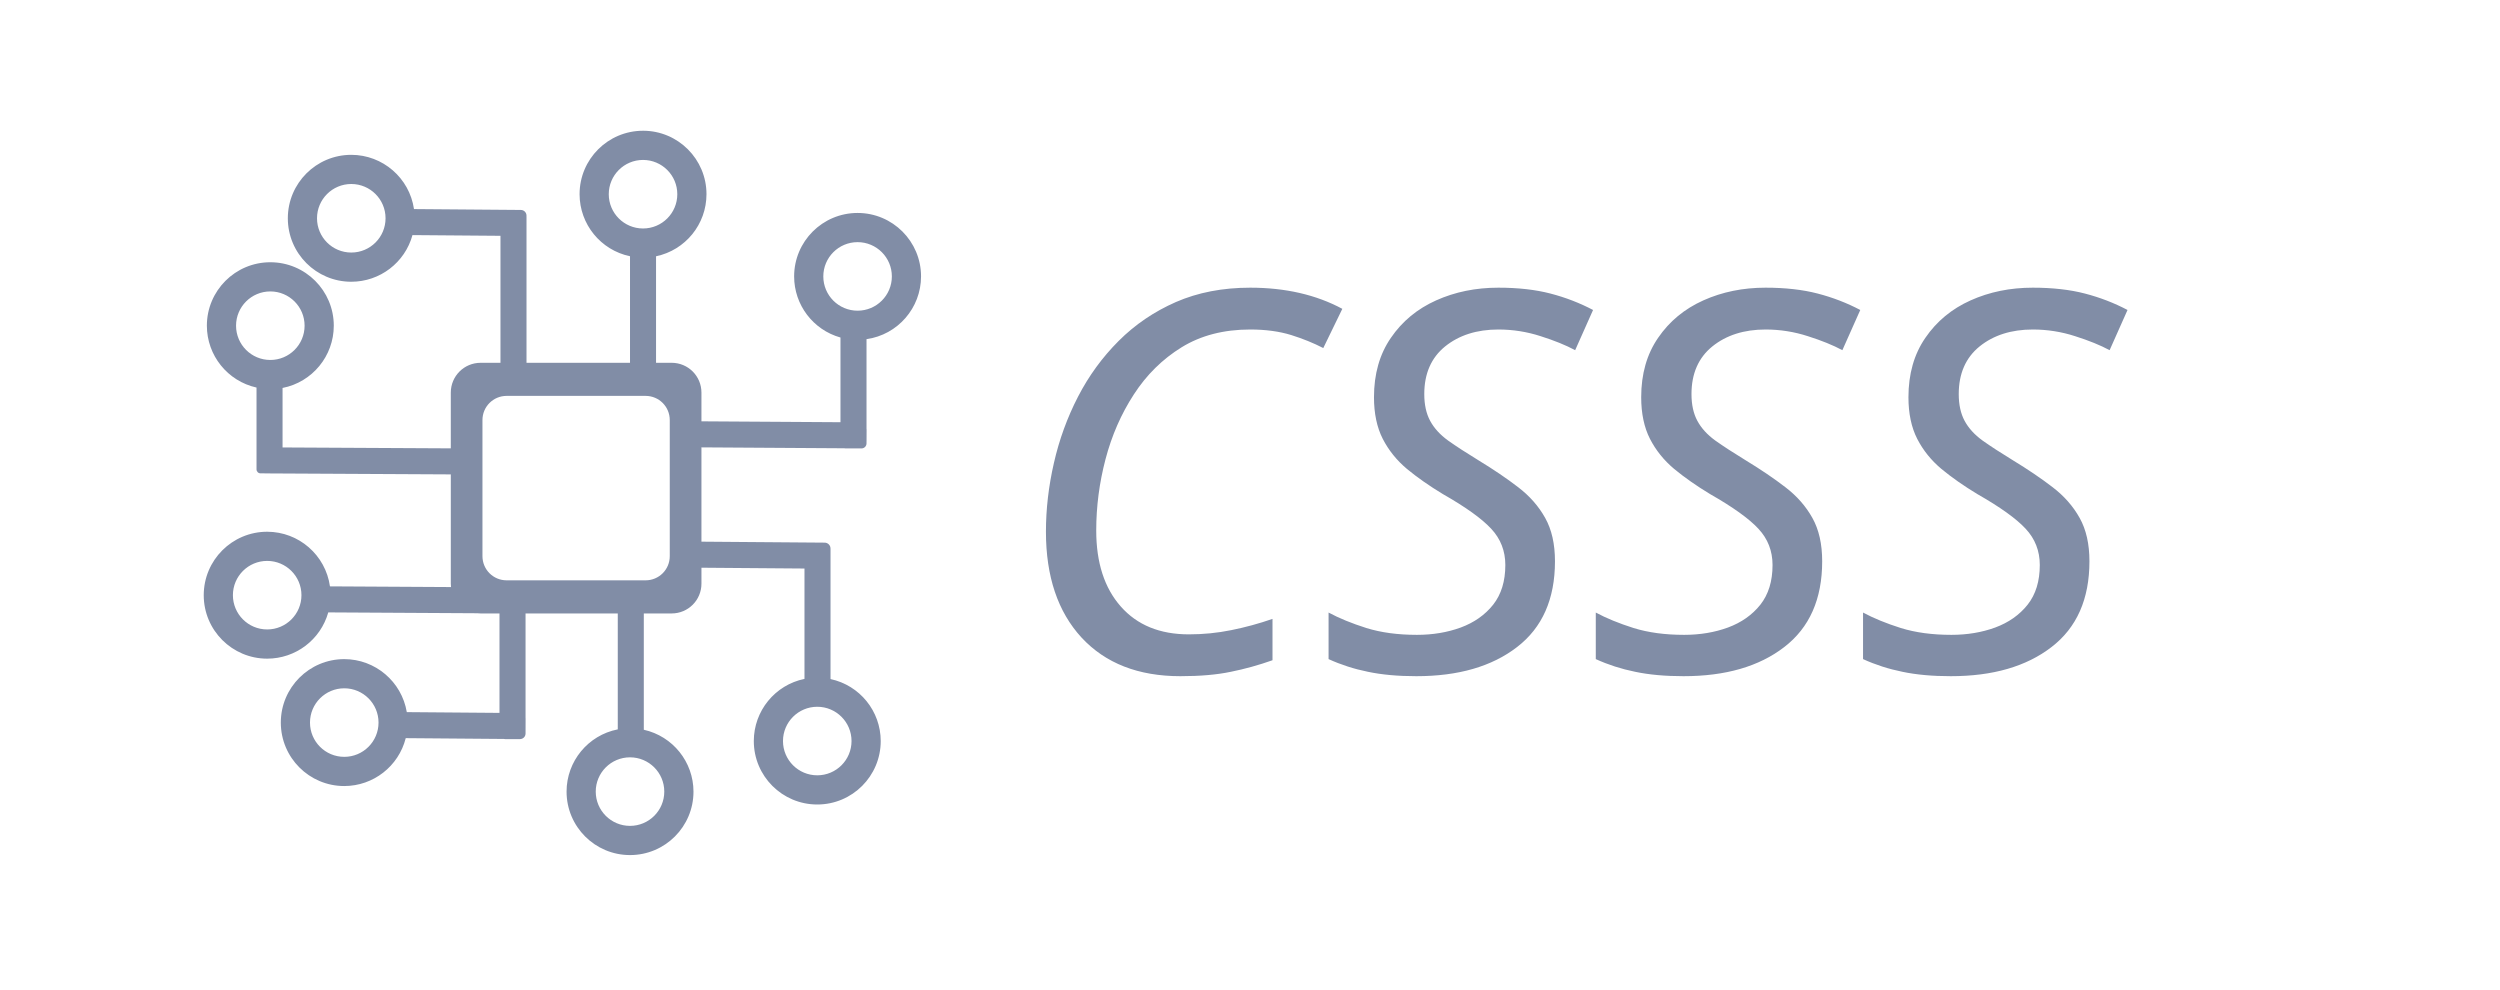
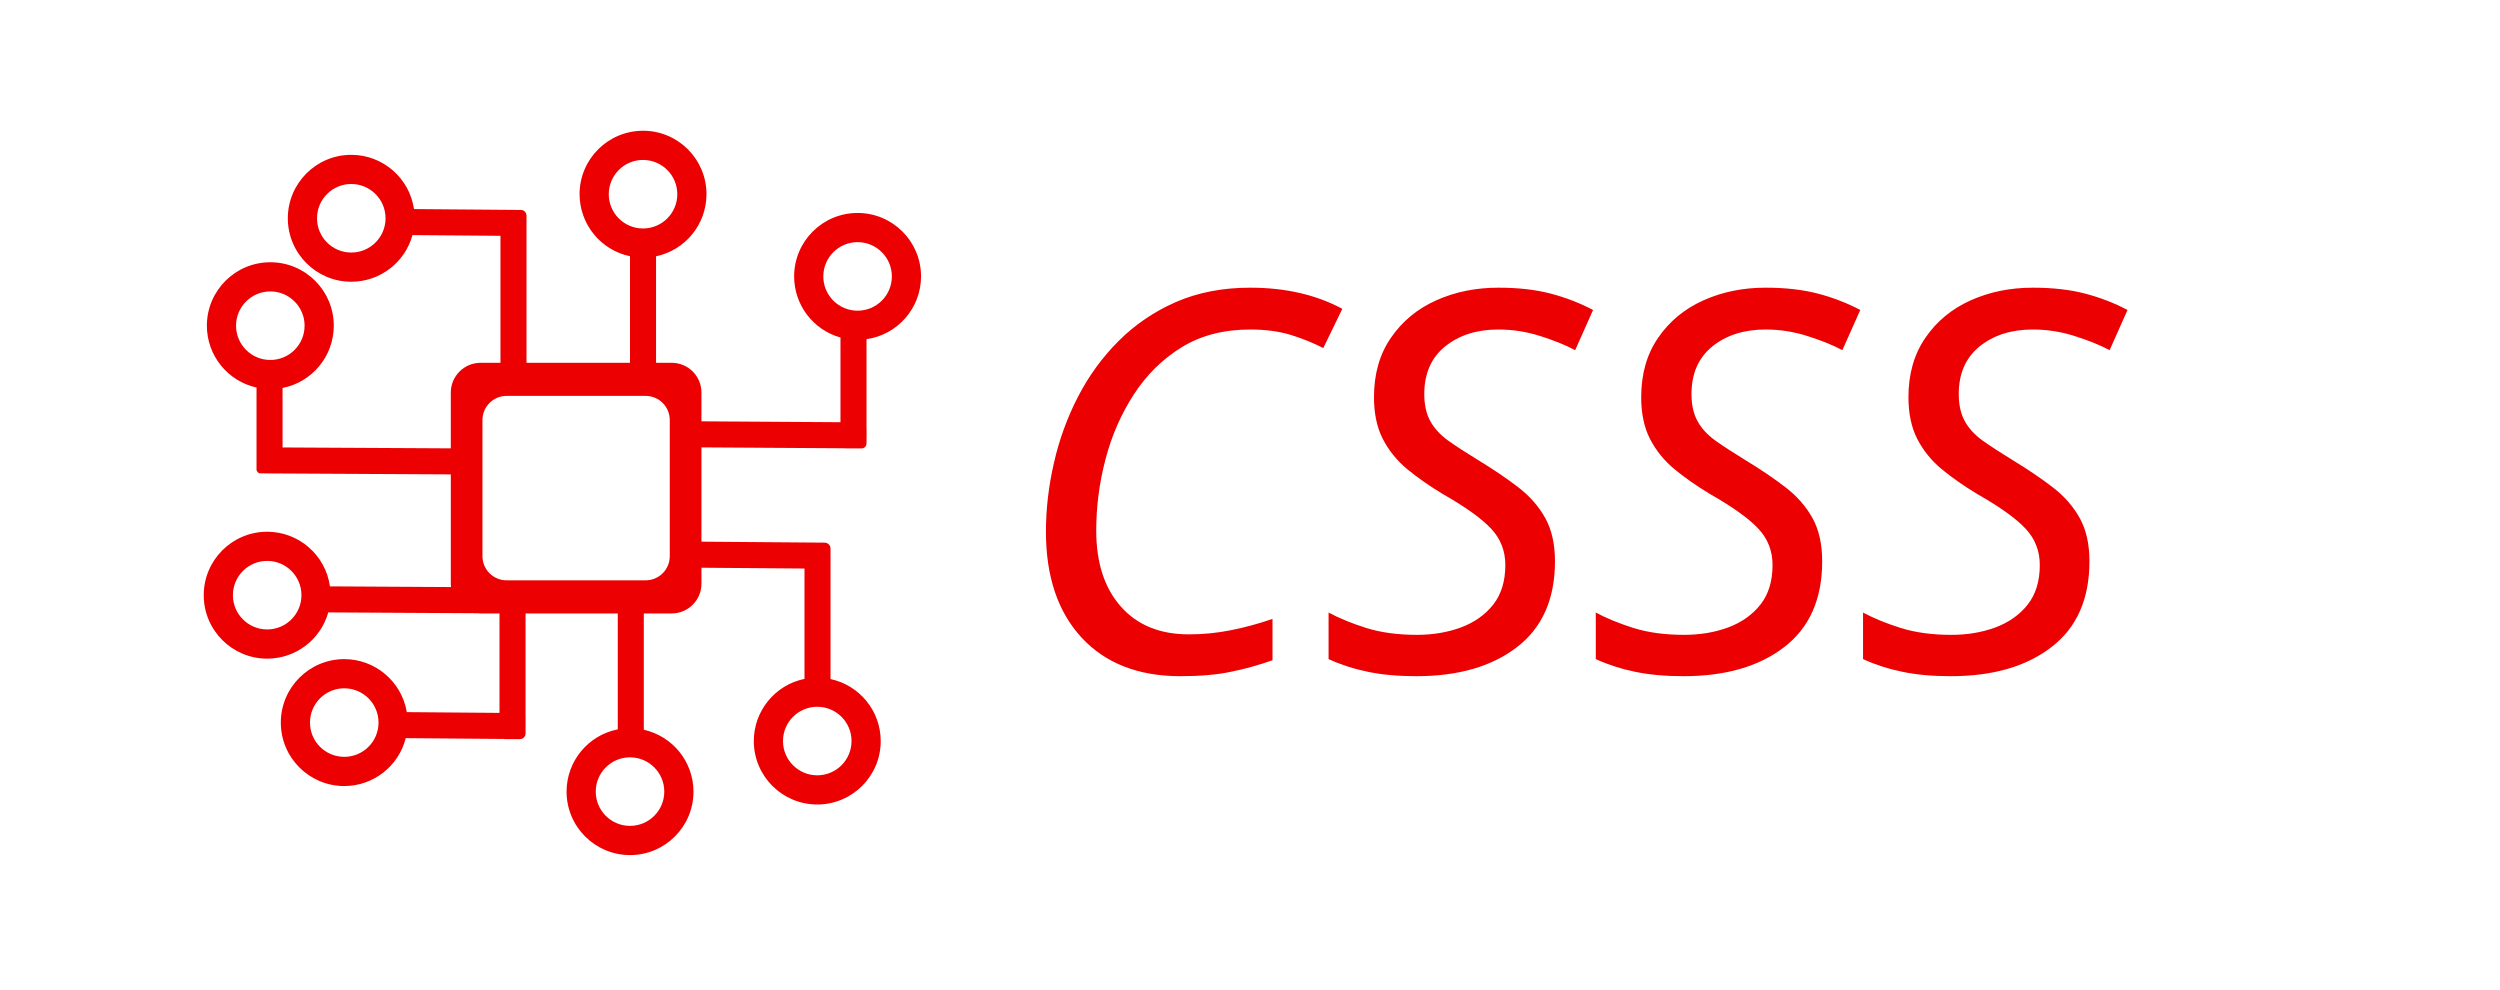
<svg xmlns="http://www.w3.org/2000/svg" width="240mm" height="95mm" viewBox="0 0 240 95" version="1.1" id="svg8">
  <defs id="defs2" />
  <g id="layer1" transform="translate(0,-202)">
-     <path style="opacity:1;fill:#818da6;fill-opacity:1;stroke:none;stroke-width:1.925;stroke-linecap:round;stroke-linejoin:round;stroke-miterlimit:14.4;stroke-dasharray:none;stroke-opacity:1;paint-order:fill markers stroke" d="m 61.731,214.552 a 6.092,6.092 0 0 0 -6.092,6.092 6.092,6.092 0 0 0 4.842,5.956 v 10.229 h -9.936 v -13.976 c 0,-0.017 -0.002,-0.034 -0.002,-0.051 l 4.02e-4,-0.102 c 8.35e-4,-0.3 -0.24,-0.543 -0.539,-0.545 l -10.261,-0.084 a 6.092,6.092 0 0 0 -6.02,-5.207 6.092,6.092 0 0 0 -6.092,6.092 6.092,6.092 0 0 0 6.092,6.092 6.092,6.092 0 0 0 5.874,-4.479 l 8.448,0.069 v 12.191 h -1.906 c -1.586,0 -2.863,1.277 -2.863,2.863 v 5.35 l -16.151,-0.087 v -5.711 a 6.092,6.092 0 0 0 4.918,-5.976 6.092,6.092 0 0 0 -6.092,-6.092 6.092,6.092 0 0 0 -6.092,6.092 6.092,6.092 0 0 0 4.767,5.938 v 7.853 c 0,0.212 0.171,0.383 0.383,0.383 h 0.364 c 0.027,0.003 0.054,0.005 0.082,0.005 l 17.822,0.095 v 10.487 c 0,0.111 0.007,0.221 0.019,0.329 l -11.62,-0.067 a 6.092,6.092 0 0 0 -6.026,-5.244 6.092,6.092 0 0 0 -6.092,6.092 6.092,6.092 0 0 0 6.092,6.092 6.092,6.092 0 0 0 5.863,-4.441 l 14.3,0.082 c 0.107,0.012 0.216,0.019 0.327,0.019 h 1.811 v 9.546 l -8.899,-0.073 a 6.092,6.092 0 0 0 -6.002,-5.088 6.092,6.092 0 0 0 -6.092,6.092 6.092,6.092 0 0 0 6.092,6.092 6.092,6.092 0 0 0 5.9,-4.598 l 9.425,0.078 c 0.044,0.011 0.089,0.017 0.136,0.017 h 1.379 c 0.04,0 0.079,-0.005 0.117,-0.012 0.253,-0.042 0.444,-0.259 0.445,-0.525 l 0.005,-1.426 c 7.6e-5,-0.026 -0.002,-0.051 -0.005,-0.076 v -10.027 h 8.854 v 11.128 a 6.092,6.092 0 0 0 -4.916,5.976 6.092,6.092 0 0 0 6.092,6.092 6.092,6.092 0 0 0 6.092,-6.092 6.092,6.092 0 0 0 -4.769,-5.939 v -11.165 h 2.671 c 1.586,0 2.863,-1.277 2.863,-2.863 v -1.527 l 9.891,0.078 v 10.595 a 6.092,6.092 0 0 0 -4.865,5.966 6.092,6.092 0 0 0 6.092,6.092 6.092,6.092 0 0 0 6.092,-6.092 6.092,6.092 0 0 0 -4.819,-5.95 v -12.459 c 0,-0.014 -0.002,-0.027 -0.002,-0.04 l 1.9e-4,-0.032 c 8.34e-4,-0.31 -0.248,-0.562 -0.559,-0.565 l -11.831,-0.094 v -9.053 l 13.721,0.088 c 0.036,0.008 0.072,0.014 0.111,0.014 h 1.531 c 0.268,0 0.484,-0.216 0.484,-0.484 v -0.158 c 0.002,-0.017 0.003,-0.034 0.003,-0.051 l 0.005,-1.115 c 1.36e-4,-0.033 -0.003,-0.066 -0.008,-0.098 v -8.583 a 6.092,6.092 0 0 0 5.235,-6.024 6.092,6.092 0 0 0 -6.092,-6.092 6.092,6.092 0 0 0 -6.092,6.092 6.092,6.092 0 0 0 4.449,5.866 v 8.131 l -13.347,-0.086 v -2.756 c 0,-1.586 -1.277,-2.863 -2.863,-2.863 h -1.495 v -10.224 a 6.092,6.092 0 0 0 4.842,-5.961 6.092,6.092 0 0 0 -6.092,-6.092 z m 0,2.802 a 3.29,3.29 0 0 1 3.29,3.29 3.29,3.29 0 0 1 -3.29,3.29 3.29,3.29 0 0 1 -3.29,-3.29 3.29,3.29 0 0 1 3.29,-3.29 z m -28.008,2.31 a 3.29,3.29 0 0 1 3.29,3.29 3.29,3.29 0 0 1 -3.29,3.29 3.29,3.29 0 0 1 -3.29,-3.29 3.29,3.29 0 0 1 3.29,-3.29 z m 48.605,5.582 a 3.29,3.29 0 0 1 3.29,3.29 3.29,3.29 0 0 1 -3.29,3.29 3.29,3.29 0 0 1 -3.29,-3.29 3.29,3.29 0 0 1 3.29,-3.29 z m -56.377,4.731 a 3.29,3.29 0 0 1 3.29,3.29 3.29,3.29 0 0 1 -3.29,3.29 3.29,3.29 0 0 1 -3.29,-3.29 3.29,3.29 0 0 1 3.29,-3.29 z m 22.687,10.028 h 13.337 c 1.287,0 2.322,1.036 2.322,2.322 v 13.063 c 0,1.287 -1.036,2.322 -2.322,2.322 H 48.638 c -1.287,0 -2.322,-1.036 -2.322,-2.322 v -13.063 c 0,-1.287 1.036,-2.322 2.322,-2.322 z m -22.989,15.842 a 3.29,3.29 0 0 1 3.29,3.29 3.29,3.29 0 0 1 -3.29,3.29 3.29,3.29 0 0 1 -3.29,-3.29 3.29,3.29 0 0 1 3.29,-3.29 z m 7.4,12.23 a 3.29,3.29 0 0 1 3.29,3.29 3.29,3.29 0 0 1 -3.29,3.29 3.29,3.29 0 0 1 -3.29,-3.29 3.29,3.29 0 0 1 3.29,-3.29 z m 45.408,1.773 a 3.29,3.29 0 0 1 3.29,3.29 3.29,3.29 0 0 1 -3.29,3.29 3.29,3.29 0 0 1 -3.29,-3.29 3.29,3.29 0 0 1 3.29,-3.29 z m -17.976,4.854 a 3.29,3.29 0 0 1 3.29,3.29 3.29,3.29 0 0 1 -3.29,3.29 3.29,3.29 0 0 1 -3.29,-3.29 3.29,3.29 0 0 1 3.29,-3.29 z" id="rect815" />
-     <text xml:space="preserve" style="font-style:normal;font-weight:normal;font-size:10.583px;line-height:1.25;font-family:sans-serif;letter-spacing:0px;word-spacing:0px;fill:#818da6;fill-opacity:1;stroke:none;stroke-width:0.265;" x="157.026" y="266.399" id="text833">
-       <tspan id="tspan831" x="157.026" y="266.399" style="font-style:italic;font-variant:normal;font-weight:normal;font-stretch:normal;font-size:50.8px;font-family:'Franklin Gothic Heavy';-inkscape-font-specification:'Franklin Gothic Heavy, Italic';text-align:center;writing-mode:lr-tb;text-anchor:middle;fill:#818da6;fill-opacity:1;stroke-width:0.265;">CSSS</tspan>
+     <path style="opacity:1;fill:#ec0001;fill-opacity:1;stroke:none;stroke-width:1.925;stroke-linecap:round;stroke-linejoin:round;stroke-miterlimit:14.4;stroke-dasharray:none;stroke-opacity:1;paint-order:fill markers stroke" d="m 61.731,214.552 a 6.092,6.092 0 0 0 -6.092,6.092 6.092,6.092 0 0 0 4.842,5.956 v 10.229 h -9.936 v -13.976 c 0,-0.017 -0.002,-0.034 -0.002,-0.051 l 4.02e-4,-0.102 c 8.35e-4,-0.3 -0.24,-0.543 -0.539,-0.545 l -10.261,-0.084 a 6.092,6.092 0 0 0 -6.02,-5.207 6.092,6.092 0 0 0 -6.092,6.092 6.092,6.092 0 0 0 6.092,6.092 6.092,6.092 0 0 0 5.874,-4.479 l 8.448,0.069 v 12.191 h -1.906 c -1.586,0 -2.863,1.277 -2.863,2.863 v 5.35 l -16.151,-0.087 v -5.711 a 6.092,6.092 0 0 0 4.918,-5.976 6.092,6.092 0 0 0 -6.092,-6.092 6.092,6.092 0 0 0 -6.092,6.092 6.092,6.092 0 0 0 4.767,5.938 v 7.853 c 0,0.212 0.171,0.383 0.383,0.383 h 0.364 c 0.027,0.003 0.054,0.005 0.082,0.005 l 17.822,0.095 v 10.487 c 0,0.111 0.007,0.221 0.019,0.329 l -11.62,-0.067 a 6.092,6.092 0 0 0 -6.026,-5.244 6.092,6.092 0 0 0 -6.092,6.092 6.092,6.092 0 0 0 6.092,6.092 6.092,6.092 0 0 0 5.863,-4.441 l 14.3,0.082 c 0.107,0.012 0.216,0.019 0.327,0.019 h 1.811 v 9.546 l -8.899,-0.073 a 6.092,6.092 0 0 0 -6.002,-5.088 6.092,6.092 0 0 0 -6.092,6.092 6.092,6.092 0 0 0 6.092,6.092 6.092,6.092 0 0 0 5.9,-4.598 l 9.425,0.078 c 0.044,0.011 0.089,0.017 0.136,0.017 h 1.379 c 0.04,0 0.079,-0.005 0.117,-0.012 0.253,-0.042 0.444,-0.259 0.445,-0.525 l 0.005,-1.426 c 7.6e-5,-0.026 -0.002,-0.051 -0.005,-0.076 v -10.027 h 8.854 v 11.128 a 6.092,6.092 0 0 0 -4.916,5.976 6.092,6.092 0 0 0 6.092,6.092 6.092,6.092 0 0 0 6.092,-6.092 6.092,6.092 0 0 0 -4.769,-5.939 v -11.165 h 2.671 c 1.586,0 2.863,-1.277 2.863,-2.863 v -1.527 l 9.891,0.078 v 10.595 a 6.092,6.092 0 0 0 -4.865,5.966 6.092,6.092 0 0 0 6.092,6.092 6.092,6.092 0 0 0 6.092,-6.092 6.092,6.092 0 0 0 -4.819,-5.95 v -12.459 c 0,-0.014 -0.002,-0.027 -0.002,-0.04 l 1.9e-4,-0.032 c 8.34e-4,-0.31 -0.248,-0.562 -0.559,-0.565 l -11.831,-0.094 v -9.053 l 13.721,0.088 c 0.036,0.008 0.072,0.014 0.111,0.014 h 1.531 c 0.268,0 0.484,-0.216 0.484,-0.484 v -0.158 c 0.002,-0.017 0.003,-0.034 0.003,-0.051 l 0.005,-1.115 c 1.36e-4,-0.033 -0.003,-0.066 -0.008,-0.098 v -8.583 a 6.092,6.092 0 0 0 5.235,-6.024 6.092,6.092 0 0 0 -6.092,-6.092 6.092,6.092 0 0 0 -6.092,6.092 6.092,6.092 0 0 0 4.449,5.866 v 8.131 l -13.347,-0.086 v -2.756 c 0,-1.586 -1.277,-2.863 -2.863,-2.863 h -1.495 v -10.224 a 6.092,6.092 0 0 0 4.842,-5.961 6.092,6.092 0 0 0 -6.092,-6.092 z m 0,2.802 a 3.29,3.29 0 0 1 3.29,3.29 3.29,3.29 0 0 1 -3.29,3.29 3.29,3.29 0 0 1 -3.29,-3.29 3.29,3.29 0 0 1 3.29,-3.29 z m -28.008,2.31 a 3.29,3.29 0 0 1 3.29,3.29 3.29,3.29 0 0 1 -3.29,3.29 3.29,3.29 0 0 1 -3.29,-3.29 3.29,3.29 0 0 1 3.29,-3.29 z m 48.605,5.582 a 3.29,3.29 0 0 1 3.29,3.29 3.29,3.29 0 0 1 -3.29,3.29 3.29,3.29 0 0 1 -3.29,-3.29 3.29,3.29 0 0 1 3.29,-3.29 z m -56.377,4.731 a 3.29,3.29 0 0 1 3.29,3.29 3.29,3.29 0 0 1 -3.29,3.29 3.29,3.29 0 0 1 -3.29,-3.29 3.29,3.29 0 0 1 3.29,-3.29 z m 22.687,10.028 h 13.337 c 1.287,0 2.322,1.036 2.322,2.322 v 13.063 c 0,1.287 -1.036,2.322 -2.322,2.322 H 48.638 c -1.287,0 -2.322,-1.036 -2.322,-2.322 v -13.063 c 0,-1.287 1.036,-2.322 2.322,-2.322 z m -22.989,15.842 a 3.29,3.29 0 0 1 3.29,3.29 3.29,3.29 0 0 1 -3.29,3.29 3.29,3.29 0 0 1 -3.29,-3.29 3.29,3.29 0 0 1 3.29,-3.29 z m 7.4,12.23 a 3.29,3.29 0 0 1 3.29,3.29 3.29,3.29 0 0 1 -3.29,3.29 3.29,3.29 0 0 1 -3.29,-3.29 3.29,3.29 0 0 1 3.29,-3.29 z m 45.408,1.773 a 3.29,3.29 0 0 1 3.29,3.29 3.29,3.29 0 0 1 -3.29,3.29 3.29,3.29 0 0 1 -3.29,-3.29 3.29,3.29 0 0 1 3.29,-3.29 z m -17.976,4.854 a 3.29,3.29 0 0 1 3.29,3.29 3.29,3.29 0 0 1 -3.29,3.29 3.29,3.29 0 0 1 -3.29,-3.29 3.29,3.29 0 0 1 3.29,-3.29 z" id="rect815" />
+     <text xml:space="preserve" style="font-style:normal;font-weight:normal;font-size:10.583px;line-height:1.25;font-family:sans-serif;letter-spacing:0px;word-spacing:0px;fill:#ec0001;fill-opacity:1;stroke:none;stroke-width:0.265;" x="157.026" y="266.399" id="text833">
+       <tspan id="tspan831" x="157.026" y="266.399" style="font-style:italic;font-variant:normal;font-weight:normal;font-stretch:normal;font-size:50.8px;font-family:'Franklin Gothic Heavy';-inkscape-font-specification:'Franklin Gothic Heavy, Italic';text-align:center;writing-mode:lr-tb;text-anchor:middle;fill:#ec0001;fill-opacity:1;stroke-width:0.265;">CSSS</tspan>
    </text>
  </g>
</svg>
